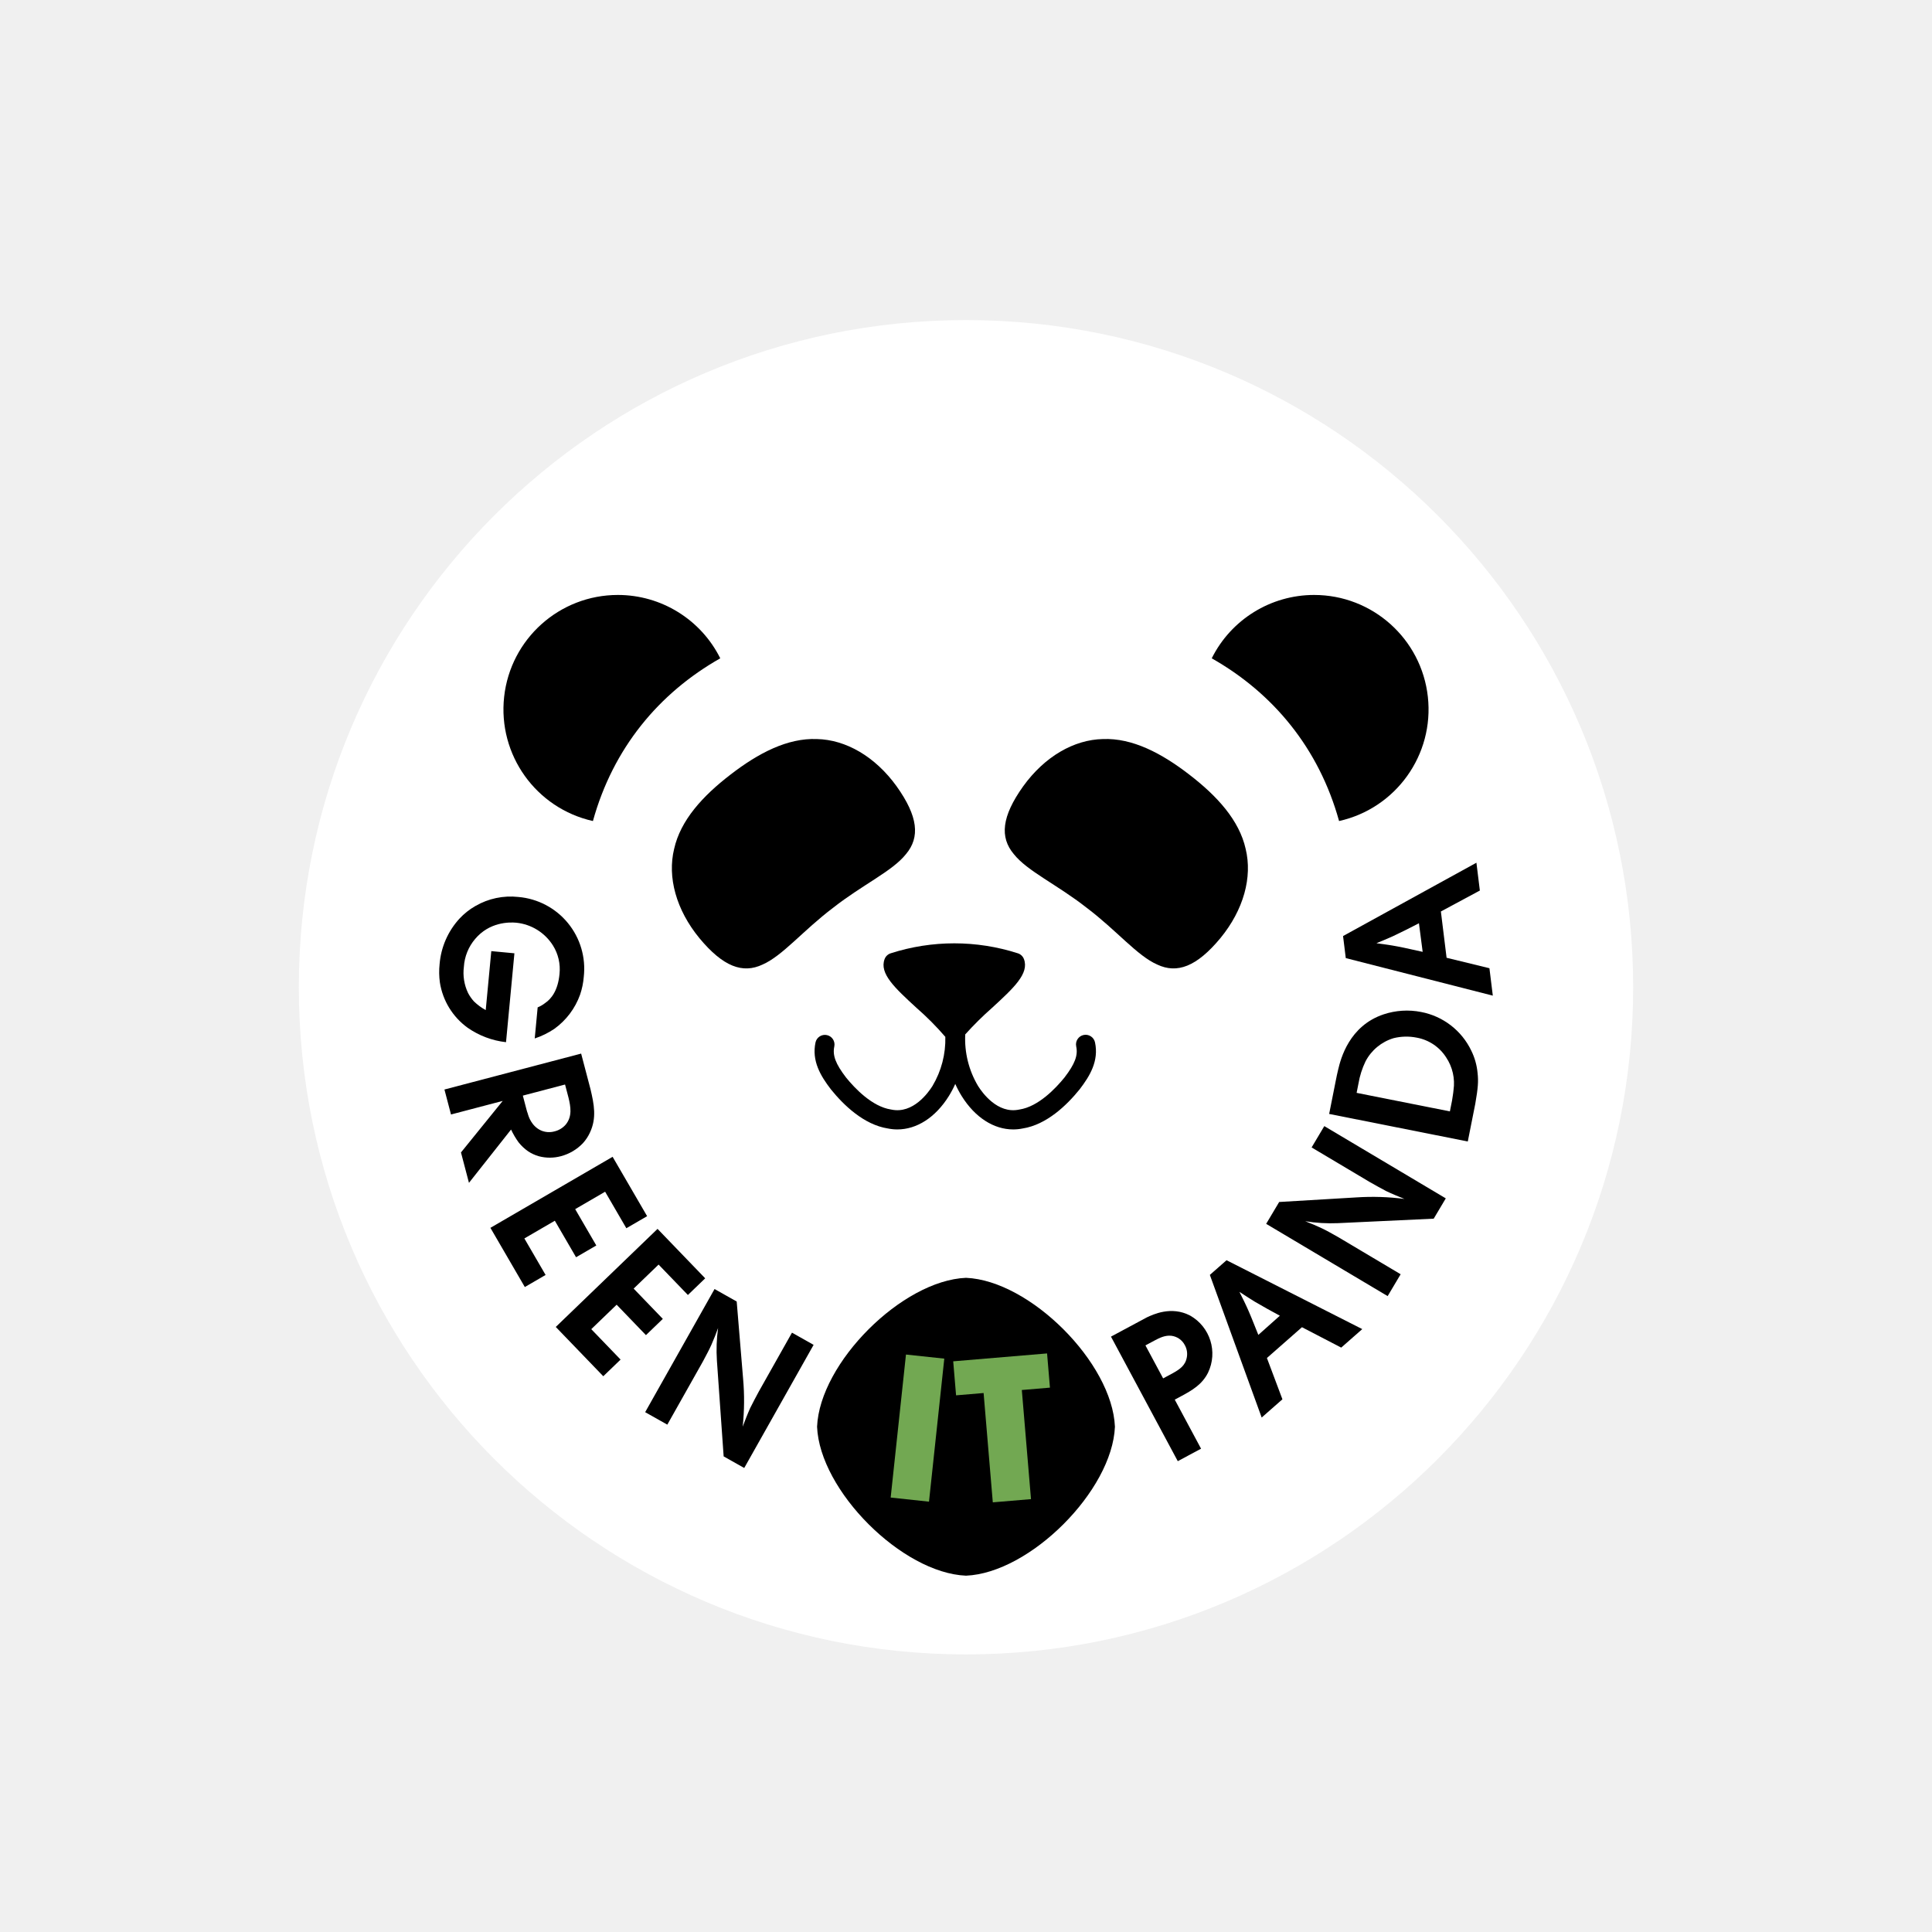
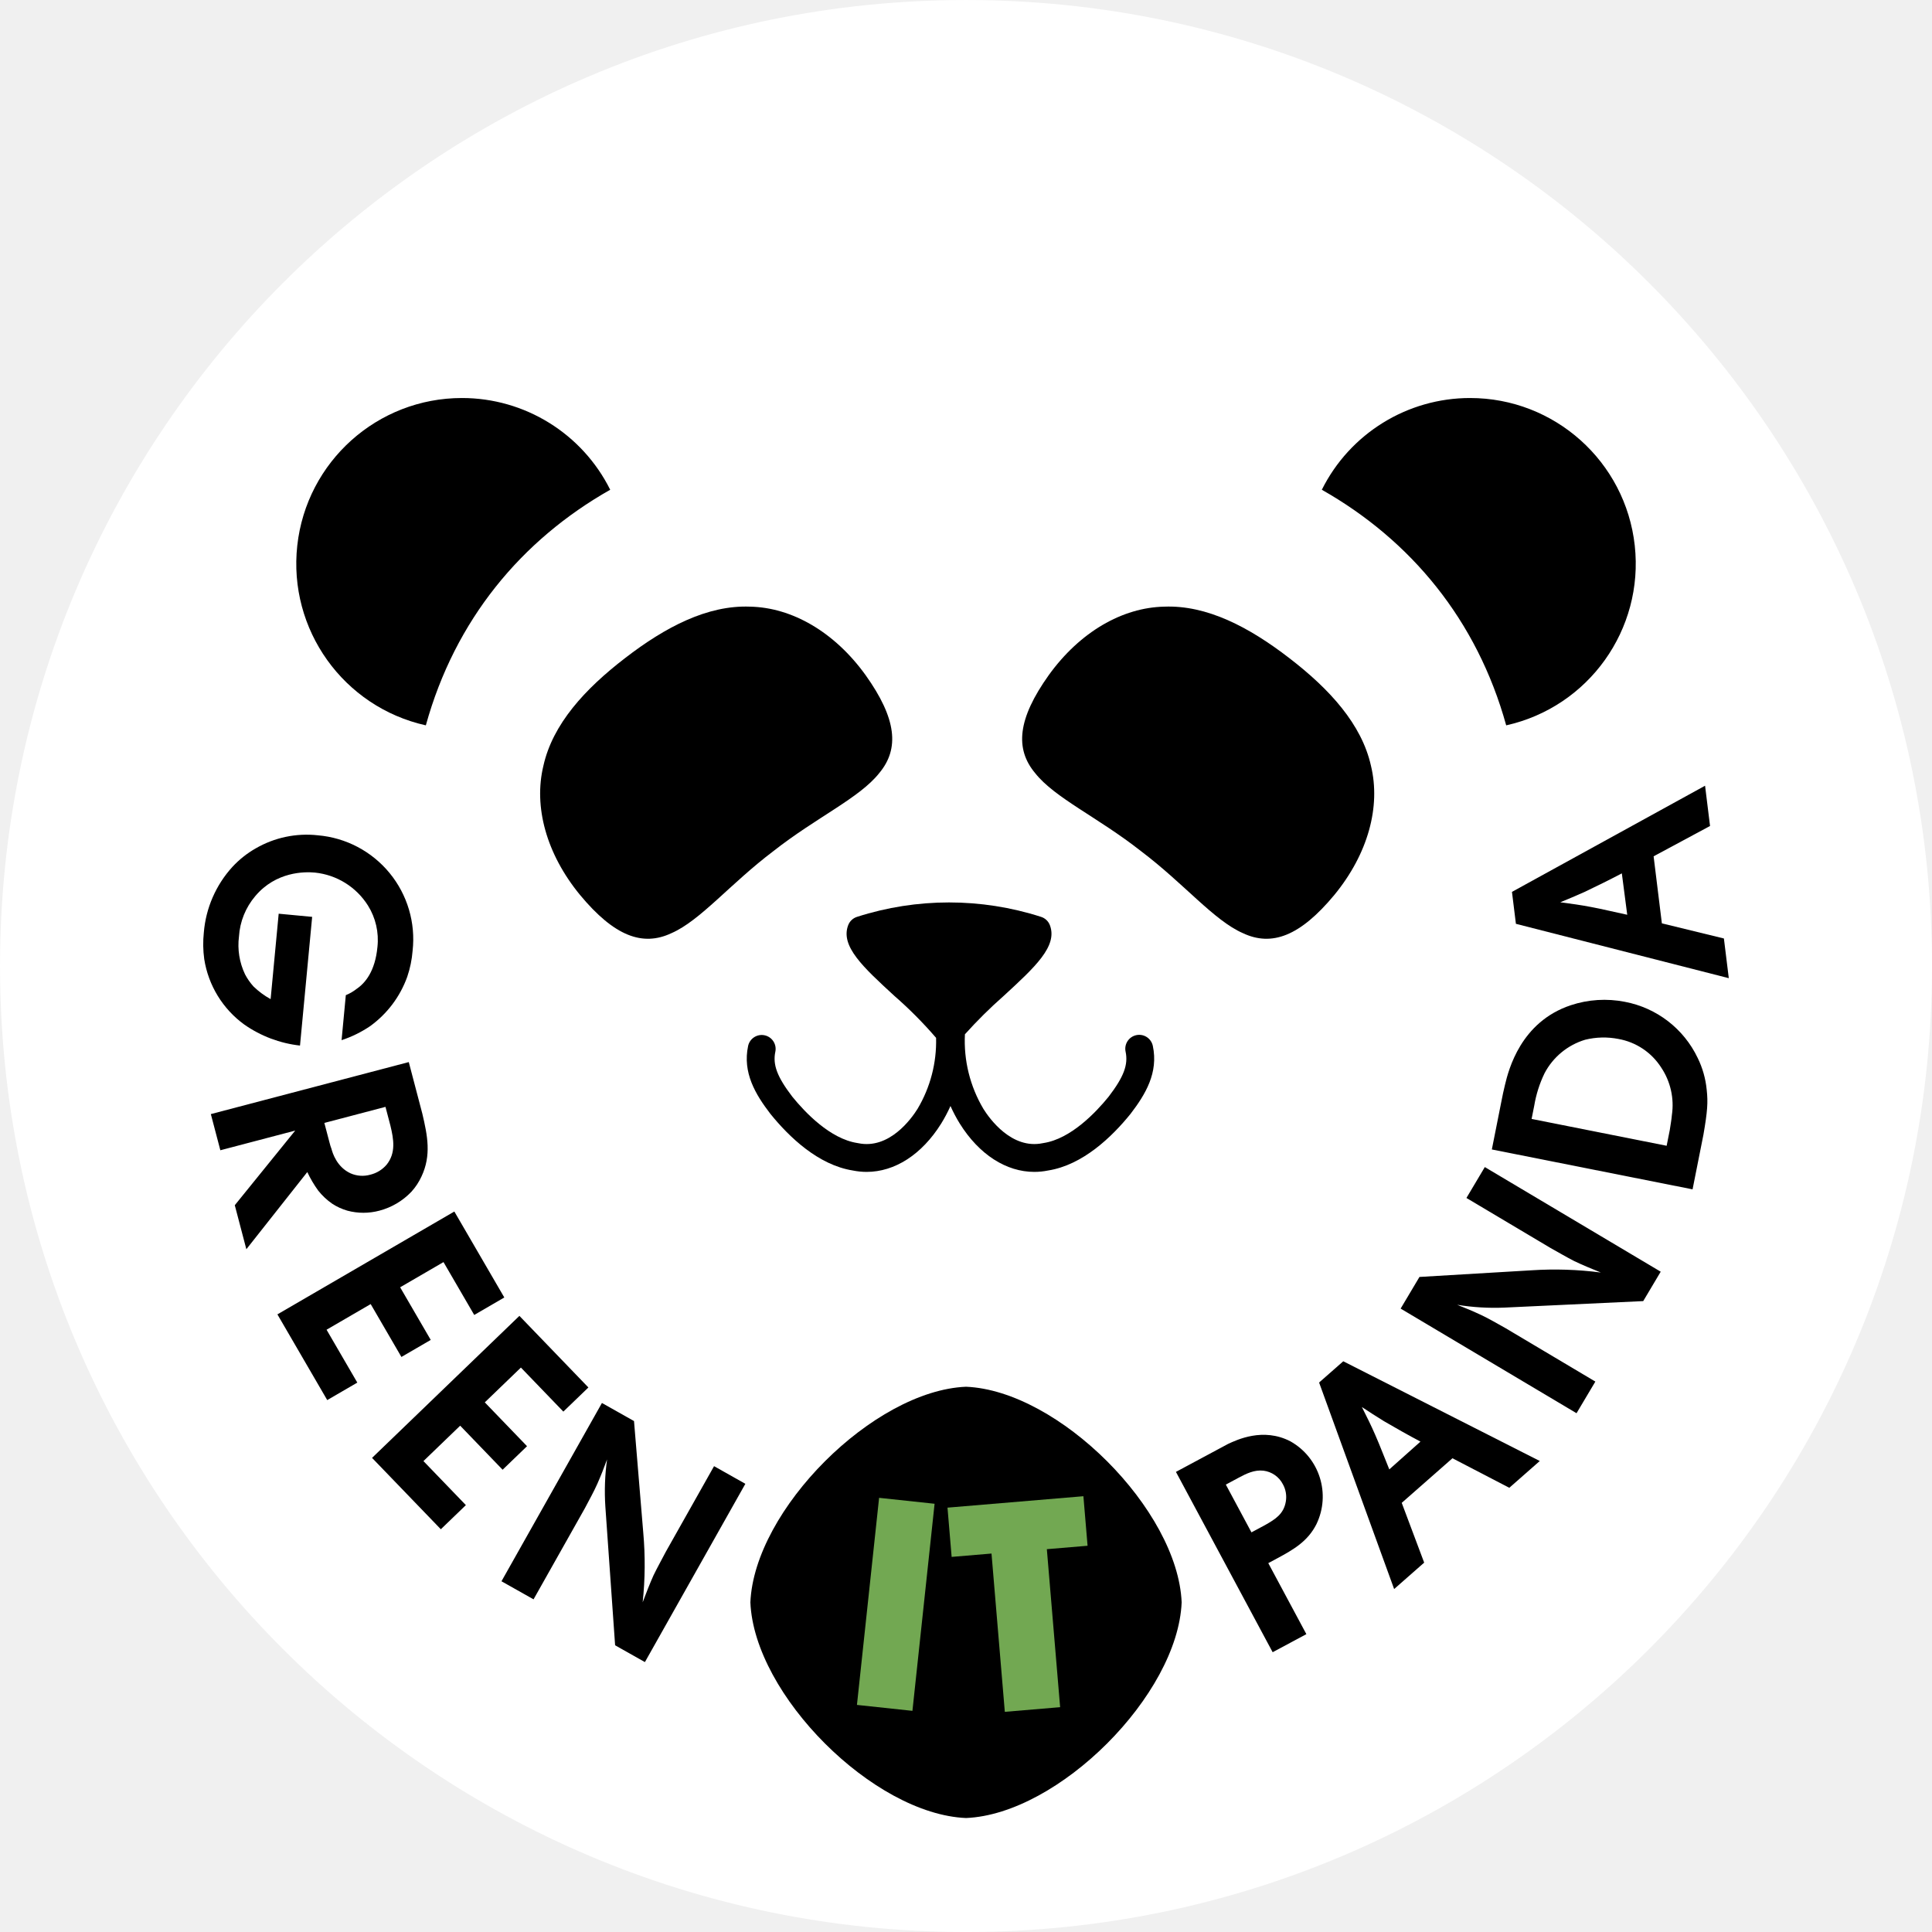
- <svg xmlns="http://www.w3.org/2000/svg" id="Calque_1" data-name="Calque 1" viewBox="0 0 772.03 772.03">
+ <svg xmlns="http://www.w3.org/2000/svg" id="Calque_1" data-name="Calque 1" viewBox="119.41 127.9 533.2 533.2">
  <circle cx="386.015" cy="394.504" r="266.6" style="fill:#fff" />
  <path d="M445.528,570.131C444.465,595.68,411.564,628.581,386.015,629.644c-25.549-1.063-58.451-33.964-59.513-59.513,1.064-25.549,33.964-58.45,59.513-59.513C411.564,511.681,444.465,544.582,445.528,570.131Z" />
  <polygon points="355.966 597.93 355.912 598.427 371.226 600.066 377.287 543.411 377.341 542.913 362.027 541.276 355.966 597.93" style="fill:#72a852" />
  <polygon points="419.561 554.503 418.411 540.831 380.904 543.986 382.048 557.578 393.049 556.653 396.724 600.338 411.989 599.053 408.321 555.448 419.561 554.503" style="fill:#72a852" />
  <path d="M246.903,237.746a45.719,45.719,0,0,0-9.969,90.339c8.056-29.1,26.343-51.113,50.884-65.022A45.712,45.712,0,0,0,246.903,237.746Z" />
  <path d="M525.127,237.746a45.712,45.712,0,0,0-40.915,25.318c24.541,13.909,42.828,35.922,50.884,65.022a45.719,45.719,0,0,0-9.969-90.339Z" />
  <path d="M362.046,341.285c5.638-6.72,4.863-15.005-3.769-27.095-8.575-11.882-20.278-18.634-31.885-18.865-11.725-.454-23.353,5.612-34.476,14.201-11.144,8.56-19.979,18.253-22.534,29.705-2.742,11.282.796,24.323,10.096,35.647,9.486,11.433,17.298,14.298,25.235,10.562,8.018-3.501,16.163-13.602,28.196-22.689C344.767,353.437,356.613,348.144,362.046,341.285Z" />
  <path d="M475.235,309.526c-11.123-8.588-22.752-14.655-34.476-14.201-11.607.231-23.31,6.983-31.885,18.865-8.632,12.091-9.406,20.376-3.769,27.095,5.433,6.859,17.279,12.152,29.138,21.466,12.033,9.087,20.177,19.188,28.196,22.689,7.937,3.736,15.749.871,25.235-10.562,9.3-11.325,12.838-24.365,10.096-35.647C495.214,327.779,486.378,318.086,475.235,309.526Z" />
  <path d="M433.008,413.583a3.841,3.841,0,0,0-2.953,4.559c.768,3.596-.503,6.968-4.687,12.432-3.486,4.301-10.429,11.639-17.971,12.787l-.206.037c-8.585,1.786-14.7-6.782-16.369-9.452a36.731,36.731,0,0,1-5.111-20.599,129.202,129.202,0,0,1,10.697-10.593c8.678-7.976,14.947-13.739,12.754-19.516a3.84,3.84,0,0,0-2.437-2.3,83,83,0,0,0-50.794,0,3.841,3.841,0,0,0-2.437,2.301c-2.192,5.777,4.077,11.539,12.755,19.515a114.315,114.315,0,0,1,11.505,11.574,36.466,36.466,0,0,1-5.127,19.619c-1.669,2.67-7.783,11.238-16.369,9.452l-.206-.037c-7.543-1.148-14.485-8.486-17.971-12.787-4.185-5.464-5.455-8.836-4.687-12.432a3.841,3.841,0,0,0-7.512-1.605c-1.579,7.393,2.015,13.382,6.135,18.752l.062.078c5.082,6.281,13.141,14.068,22.715,15.572a19.042,19.042,0,0,0,3.796.383c7.74-0,15.216-4.765,20.559-13.317a40.533,40.533,0,0,0,2.576-4.87,40.496,40.496,0,0,0,2.576,4.87c5.344,8.551,12.819,13.316,20.559,13.317a19.043,19.043,0,0,0,3.796-.383c9.574-1.504,17.633-9.292,22.715-15.572l.062-.078c4.12-5.371,7.714-11.36,6.135-18.752A3.84,3.84,0,0,0,433.008,413.583Z" />
  <path d="M214.85,402.547a12.114,12.114,0,0,0,2.976-1.728c2.403-1.621,5.122-4.9,5.754-11.59a17.882,17.882,0,0,0-2.619-11.416,19.672,19.672,0,0,0-14.649-9.095c-2.867-.27-10.739-.29-16.441,6.483a19.009,19.009,0,0,0-4.507,11.145,18.734,18.734,0,0,0,1.667,10.442,16.154,16.154,0,0,0,2.334,3.354,21.955,21.955,0,0,0,4.732,3.5l2.225-23.574,9.238.871-3.353,35.521a33.29,33.29,0,0,1-15.362-5.788,27.572,27.572,0,0,1-11.069-18.079,30.254,30.254,0,0,1-.113-7.322,30.597,30.597,0,0,1,7.899-18.138,26.945,26.945,0,0,1,6.427-5.099,28.059,28.059,0,0,1,17.133-3.606,28.767,28.767,0,0,1,26.159,31.877,29.374,29.374,0,0,1-1.479,7.172,28.776,28.776,0,0,1-10.288,13.653,32.005,32.005,0,0,1-7.835,3.84Z" />
  <path d="M235.967,435.253c1.431,6.075,2.524,11.496-.238,17.35a16.637,16.637,0,0,1-2.783,4.205,18.775,18.775,0,0,1-8.805,5.211,17.061,17.061,0,0,1-8.849.008,15.278,15.278,0,0,1-4.234-1.947,18.024,18.024,0,0,1-3.847-3.623,31.365,31.365,0,0,1-2.991-5.087l-16.82,21.296-3.192-12.148,16.674-20.594-20.66,5.429-2.623-9.981,54.627-14.355Zm-27.039,2.555,1.423,5.417a14.332,14.332,0,0,0,.545,1.76c.305,1.16,1.477,4.988,5.242,6.728a8.064,8.064,0,0,0,5.477.38,8.561,8.561,0,0,0,4.489-2.751c2.62-3.253,1.954-7.048,1.054-10.782l-1.362-5.185Z" />
  <path d="M258.591,485.983l-8.3,4.824-8.483-14.592-11.965,6.956,8.443,14.524-8.092,4.704-8.483-14.593L209.537,494.882l8.484,14.593L209.721,514.3l-13.751-23.654L244.8,462.26Z" />
  <path d="M281.797,510.819l-6.913,6.66-11.712-12.153-9.966,9.603,11.657,12.096-6.74,6.496L246.411,521.365,236.273,531.135l11.712,12.153-6.912,6.661-18.984-19.699,40.668-39.19Z" />
  <path d="M325.119,537.406l-27.725,49.202-8.223-4.633-2.691-38.244a64.101,64.101,0,0,1,.467-13.051c-.83,2.288-1.689,4.465-2.659,6.673-1.008,2.278-2.265,4.509-3.452,6.778L266.66,569.29l-8.851-4.987L285.534,515.1l8.852,4.987,2.556,30.823a98.295,98.295,0,0,1-.162,19.19c.947-2.496,1.895-4.992,2.981-7.41,1.078-2.239,2.296-4.399,3.443-6.599l13.273-23.555Z" />
  <path d="M458.329,526.404c2.402-1.107,9.674-4.644,17.23-.709a17.499,17.499,0,0,1,7.168,22.843c-2.369,4.72-6.312,7.016-10.824,9.436l-2.467,1.324,10.51,19.598-9.305,4.99-26.693-49.769Zm6.461,24.401,3.736-2.003c2.854-1.621,5.174-3.048,5.755-6.535a7.276,7.276,0,0,0-.815-4.737,7.007,7.007,0,0,0-5.369-3.748c-2.514-.285-4.736.816-6.852,1.95l-3.525,1.892Z" />
  <path d="M490.13,503.589l54.233,27.523L535.952,538.506l-15.688-8.151-14,12.308,6.195,16.496-8.291,7.29-20.709-56.997ZM511.433,525.762c-3.398-1.806-6.789-3.723-10.067-5.635-2.072-1.267-4.084-2.587-6.098-3.908,1.309,2.579,2.563,5.097,3.699,7.721,1.384,3.149,2.542,6.285,3.867,9.488Z" />
  <path d="M529.193,449.993l48.545,28.875-4.826,8.114-38.302,1.794a64.249,64.249,0,0,1-13.037-.773c2.267.882,4.424,1.794,6.61,2.815,2.254,1.061,4.454,2.37,6.695,3.61L559.701,509.192l-5.194,8.733-48.544-28.875,5.194-8.733,30.878-1.833a98.302,98.302,0,0,1,19.185.612c-2.475-1.006-4.947-2.012-7.339-3.155-2.214-1.13-4.346-2.399-6.519-3.597l-23.24-13.825Z" />
  <path d="M533.77,431.87c.312-1.569.592-2.982.982-4.535.998-4.207,4.355-17.405,18.156-22.004a29.408,29.408,0,0,1,14.951-.944,28.045,28.045,0,0,1,20.086,15.492,25.469,25.469,0,0,1,2.49,8.814c.38,3.421.211,5.915-.91,12.381l-2.994,15.066-55.397-11.008ZM579.378,444.114l.858-4.315c.202-1.429.482-2.841.591-4.206a18.669,18.669,0,0,0-2.95-13.066,17.694,17.694,0,0,0-11.809-7.893,21.225,21.225,0,0,0-9.178.215,18.767,18.767,0,0,0-11.222,9.271,33.03,33.03,0,0,0-2.829,8.899l-.733,3.688Z" />
  <path d="M536.688,374.044l53.293-29.299,1.371,11.115-15.573,8.368,2.28,18.5,17.119,4.177,1.351,10.956-58.753-15.003Zm30.322-5.108c-3.406,1.792-6.902,3.511-10.328,5.143-2.215.998-4.439,1.917-6.663,2.835,2.866.372,5.654.754,8.462,1.295,3.383.631,6.625,1.44,10.018,2.15Z" />
</svg>
